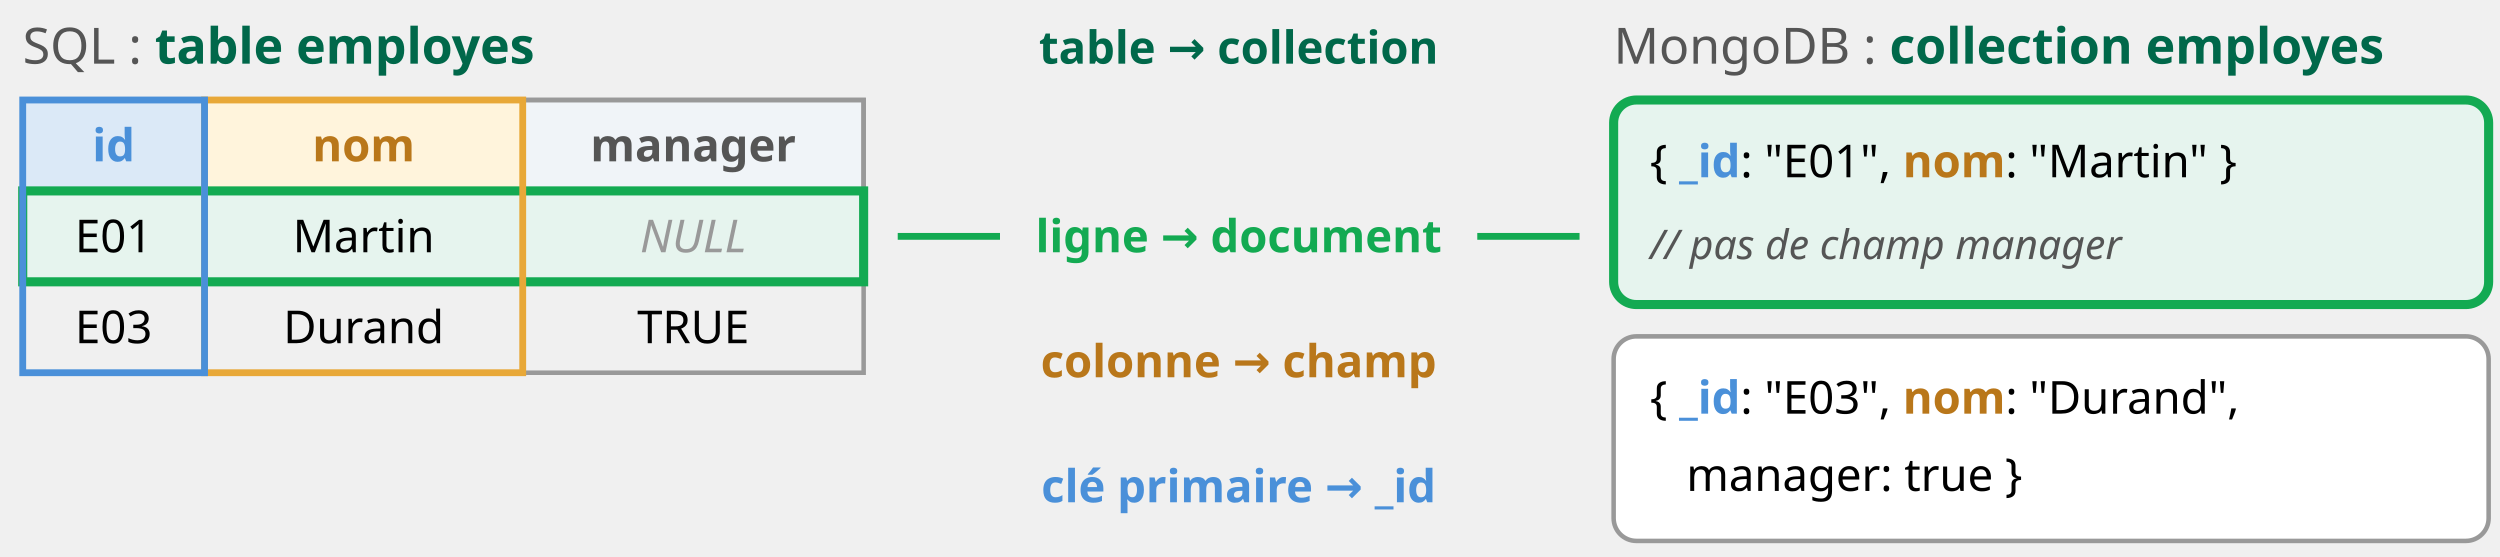
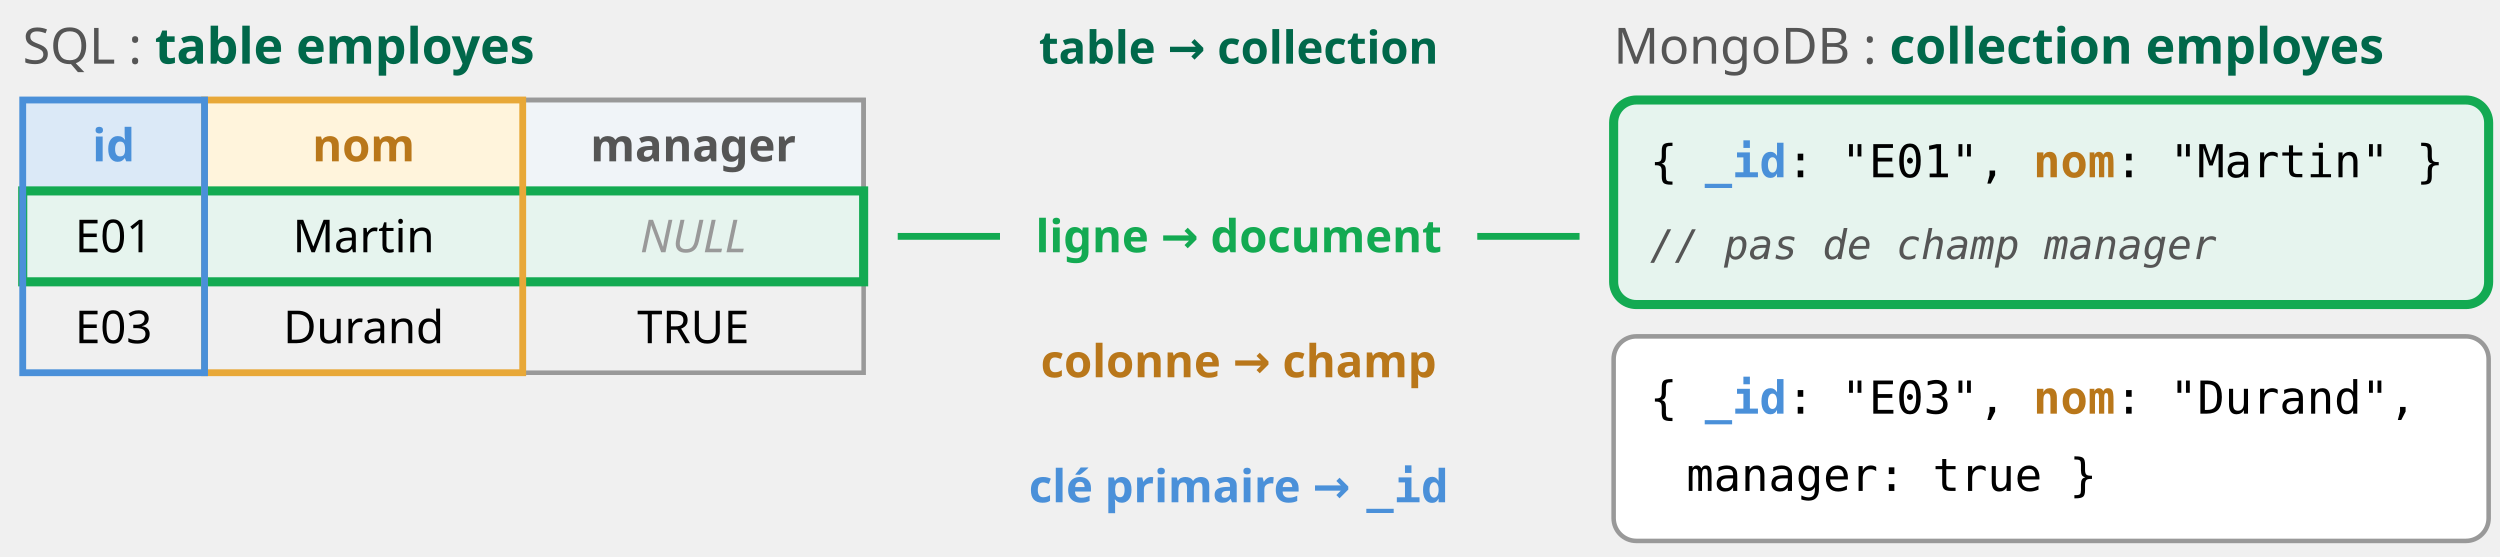
- <svg xmlns="http://www.w3.org/2000/svg" viewBox="0 0 1100 245" font-family="sans-serif">
+ <svg xmlns="http://www.w3.org/2000/svg" viewBox="0 0 1100 245" font-family="sans-serif" role="img" aria-labelledby="t">
  <text x="10" y="28" font-size="22" fill="#555">SQL : <tspan font-weight="bold" fill="#00684a">table employes</tspan>
  </text>
  <rect x="10" y="44" width="80" height="40" fill="#dbe9f7" stroke="#4a90d9" stroke-width="2" />
  <text x="50" y="71" text-anchor="middle" font-size="20" font-weight="bold" fill="#4a90d9">id</text>
  <rect x="90" y="44" width="140" height="40" fill="#fff4dc" stroke="#e8a838" stroke-width="2" />
  <text x="160" y="71" text-anchor="middle" font-size="20" font-weight="bold" fill="#b9771a">nom</text>
  <rect x="230" y="44" width="150" height="40" fill="#f0f4f8" stroke="#999" stroke-width="2" />
  <text x="305" y="71" text-anchor="middle" font-size="20" font-weight="bold" fill="#555">manager</text>
  <rect x="90" y="44" width="140" height="120" fill="none" stroke="#e8a838" stroke-width="2" />
  <rect x="10" y="84" width="370" height="40" fill="#e6f4ee" />
  <text x="50" y="111" text-anchor="middle" font-size="20">E01</text>
  <text x="160" y="111" text-anchor="middle" font-size="20">Martin</text>
  <text x="305" y="111" text-anchor="middle" font-size="20" font-style="italic" fill="#999">NULL</text>
  <text x="50" y="151" text-anchor="middle" font-size="20">E03</text>
  <text x="160" y="151" text-anchor="middle" font-size="20">Durand</text>
  <text x="305" y="151" text-anchor="middle" font-size="20">TRUE</text>
  <rect x="10" y="44" width="370" height="120" fill="none" stroke="#999" stroke-width="2" />
  <line x1="10" y1="124" x2="380" y2="124" stroke="#999" stroke-width="1.5" />
  <line x1="230" y1="84" x2="230" y2="164" stroke="#999" stroke-width="1.5" />
  <line x1="90" y1="84" x2="90" y2="164" stroke="#999" stroke-width="1.5" />
  <rect x="10" y="84" width="370" height="40" fill="none" stroke="#13aa52" stroke-width="4" />
  <rect x="90" y="44" width="140" height="120" fill="none" stroke="#e8a838" stroke-width="3" />
  <rect x="10" y="44" width="80" height="120" fill="none" stroke="#4a90d9" stroke-width="3" />
  <g font-size="20" font-weight="bold" text-anchor="middle">
    <text x="545" y="28" fill="#00684a">table → collection</text>
    <text x="545" y="111" fill="#13aa52">ligne → document</text>
    <text x="545" y="166" fill="#b9771a">colonne → champ</text>
-     <text x="545" y="221" fill="#4a90d9">clé primaire → _id</text>
+     <text x="545" y="221" fill="#4a90d9">clé primaire → <tspan font-family="monospace">_id</tspan>
+     </text>
  </g>
  <line x1="395" y1="104" x2="440" y2="104" stroke="#13aa52" stroke-width="3" />
  <line x1="650" y1="104" x2="695" y2="104" stroke="#13aa52" stroke-width="3" />
  <text x="710" y="28" font-size="22" fill="#555">MongoDB : <tspan font-weight="bold" fill="#00684a">collection employes</tspan>
  </text>
  <rect x="710" y="44" width="385" height="90" rx="10" fill="#e6f4ee" stroke="#13aa52" stroke-width="4" />
-   <text x="726" y="78" font-size="20">{ <tspan fill="#4a90d9" font-weight="bold">_id</tspan>: "E01", <tspan fill="#b9771a" font-weight="bold">nom</tspan>: "Martin" }</text>
-   <text x="726" y="114" font-size="18" font-style="italic" fill="#555">// pas de champ manager</text>
+   <text x="726" y="78" font-family="monospace" font-size="20">{ <tspan fill="#4a90d9" font-weight="bold">_id</tspan>: "E01", <tspan fill="#b9771a" font-weight="bold">nom</tspan>: "Martin" }</text>
+   <text x="726" y="114" font-family="monospace" font-size="18" font-style="italic" fill="#555">// pas de champ manager</text>
  <rect x="710" y="148" width="385" height="90" rx="10" fill="#ffffff" stroke="#999" stroke-width="2" />
-   <text x="726" y="182" font-size="20">{ <tspan fill="#4a90d9" font-weight="bold">_id</tspan>: "E03", <tspan fill="#b9771a" font-weight="bold">nom</tspan>: "Durand",</text>
-   <text x="742" y="216" font-size="20">manager: true }</text>
+   <text x="726" y="182" font-family="monospace" font-size="20">{ <tspan fill="#4a90d9" font-weight="bold">_id</tspan>: "E03", <tspan fill="#b9771a" font-weight="bold">nom</tspan>: "Durand",</text>
+   <text x="742" y="216" font-family="monospace" font-size="20">manager: true }</text>
</svg>
